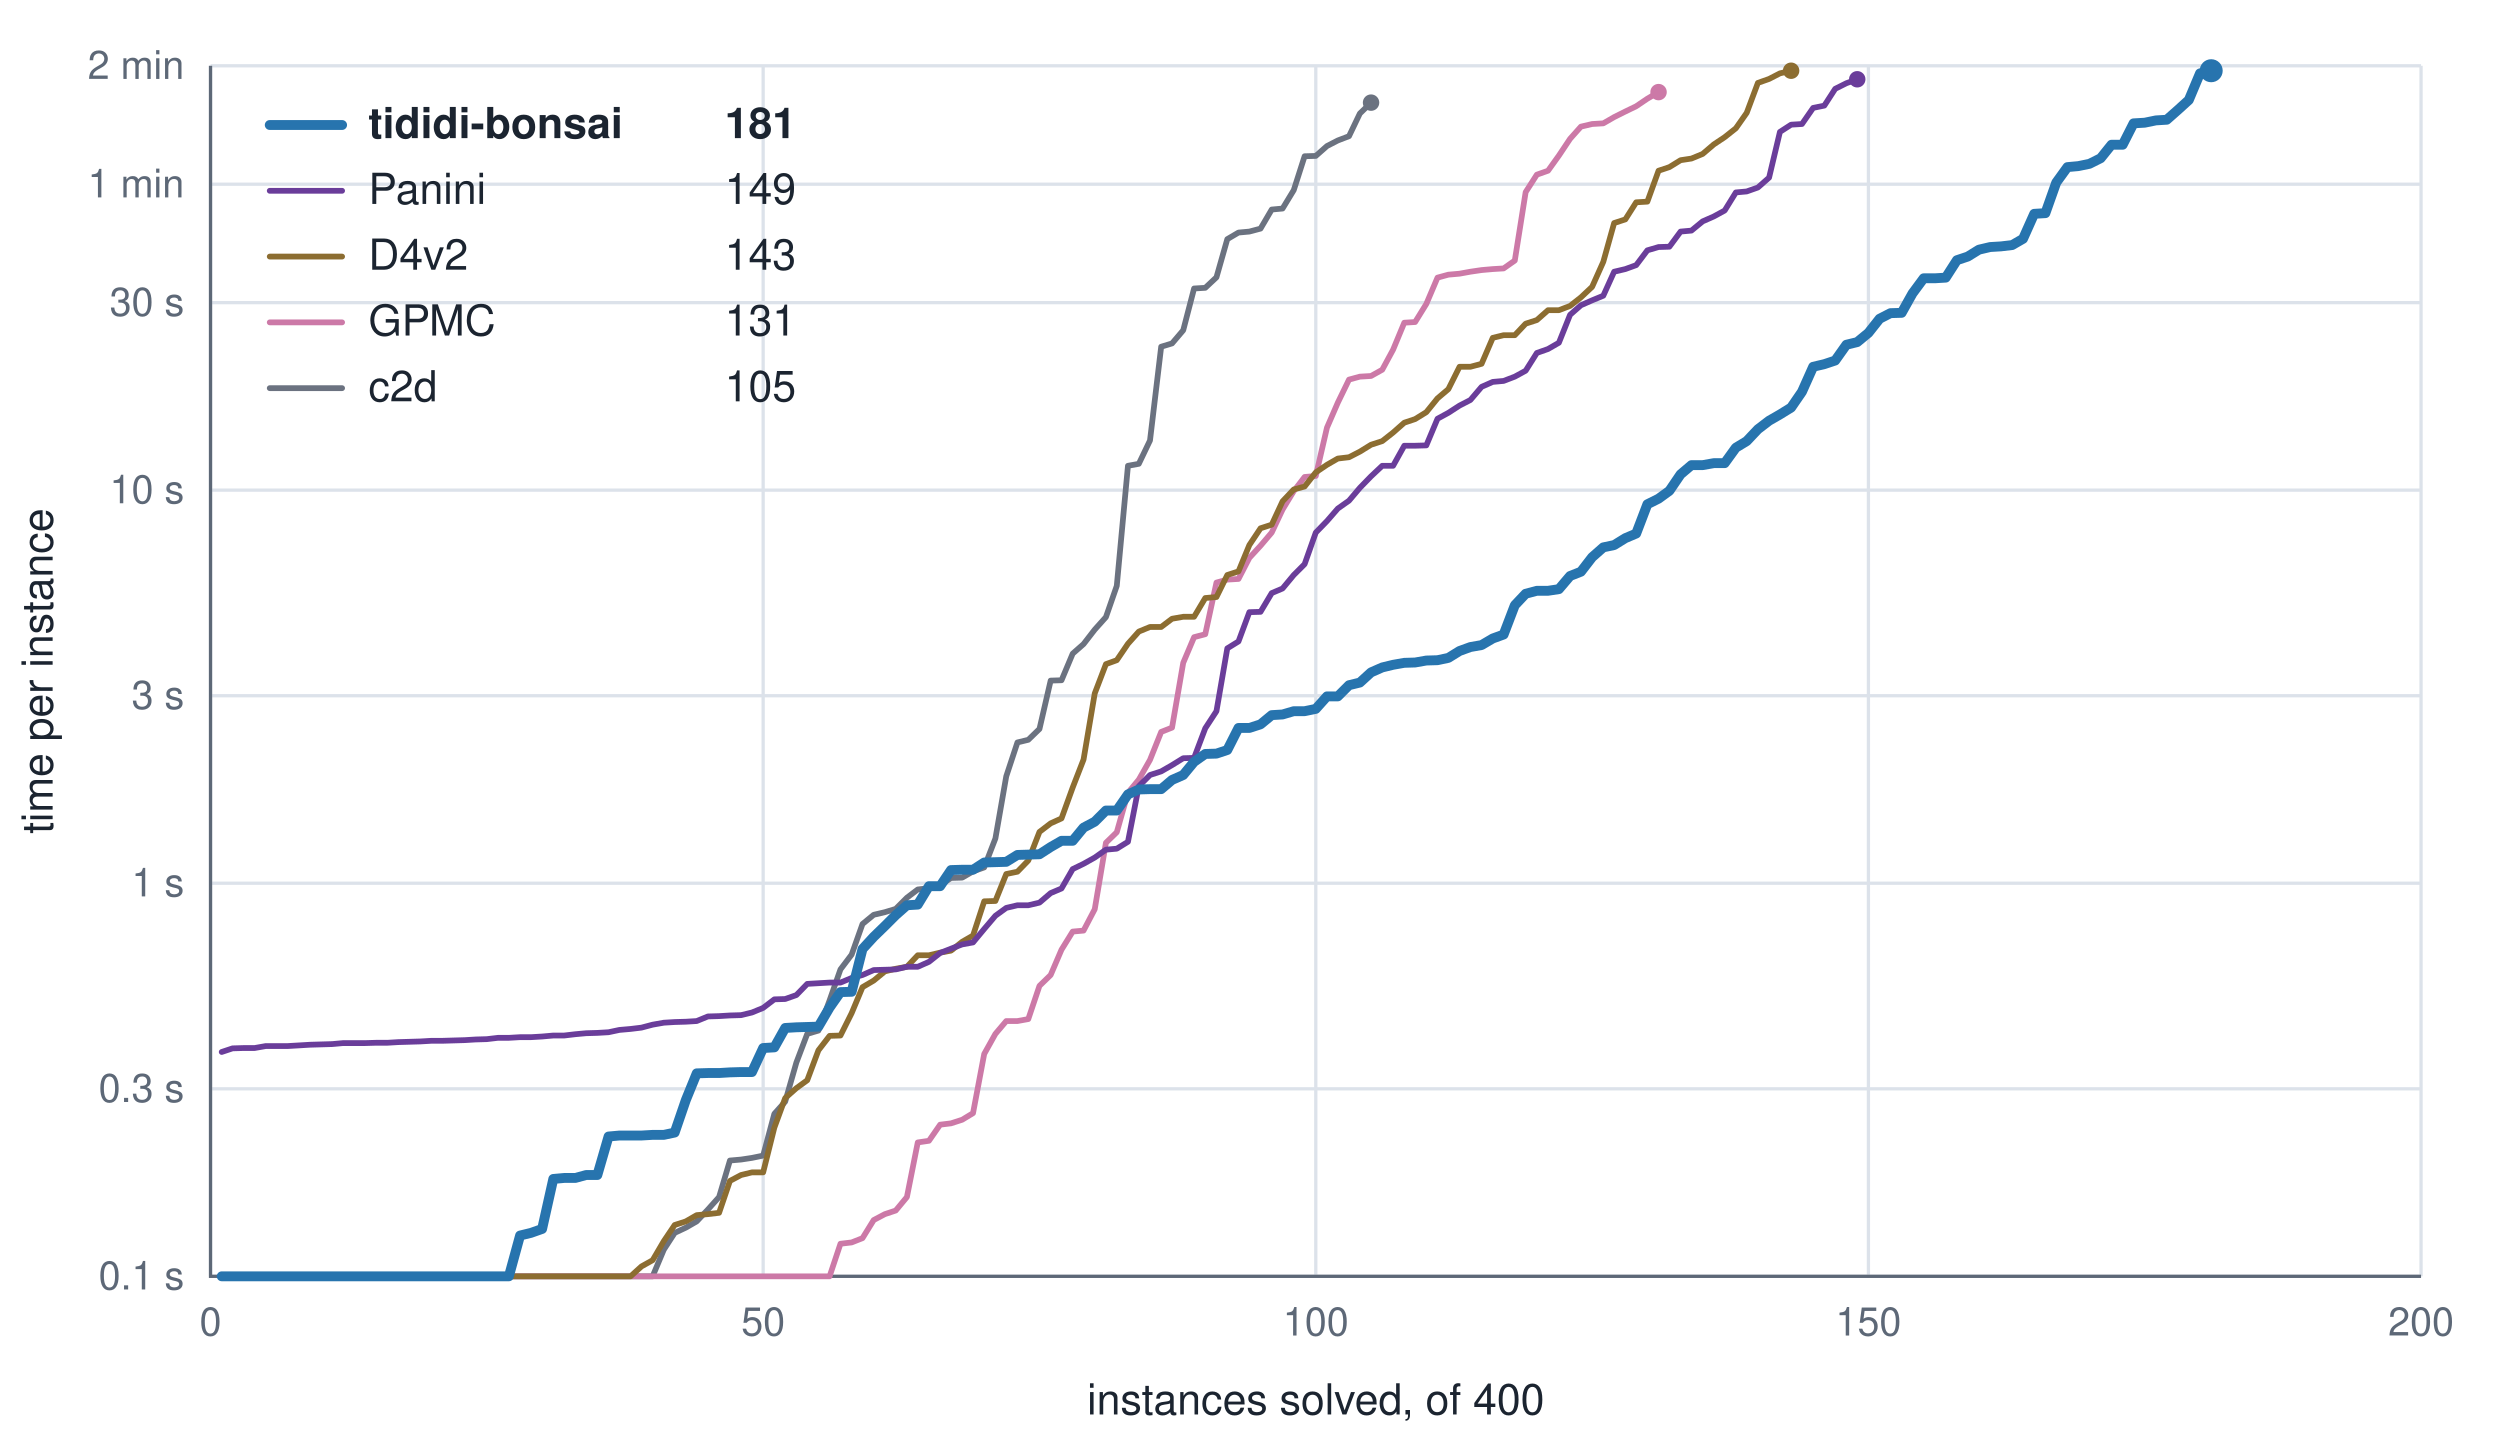
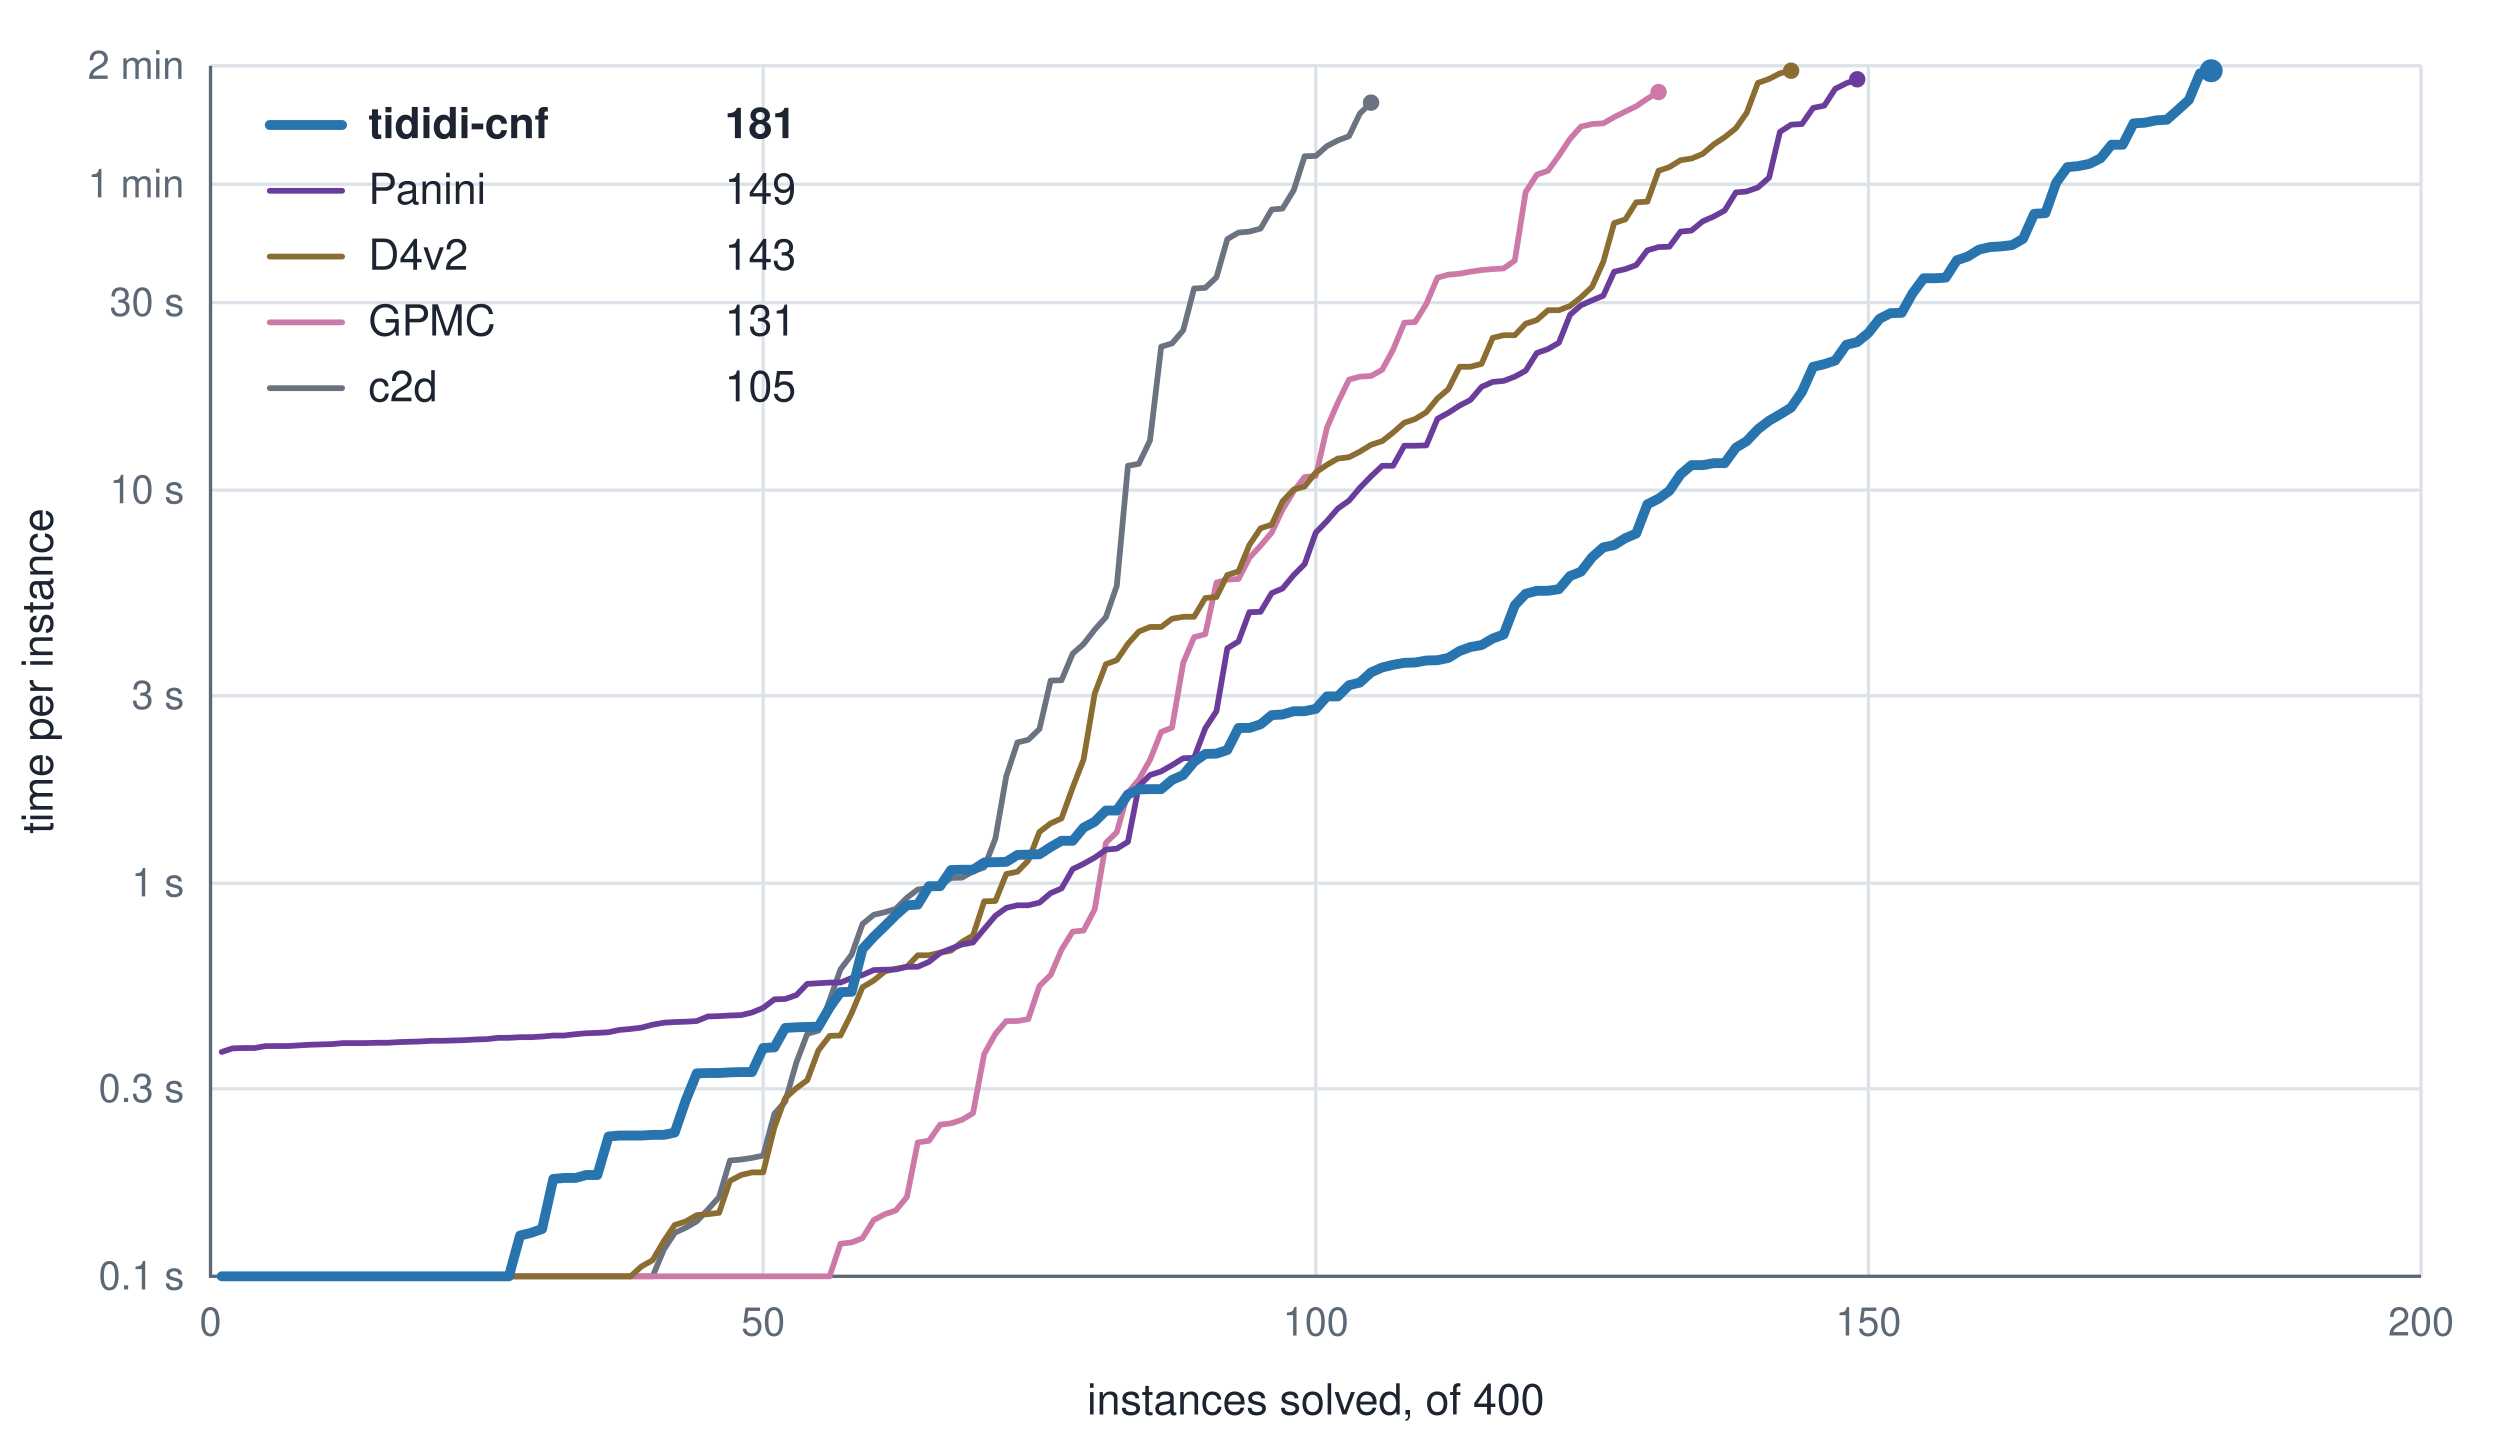
<svg xmlns="http://www.w3.org/2000/svg" viewBox="0 0 760 440" width="760" height="440" role="img" aria-labelledby="t d" font-family="system-ui, -apple-system, Segoe UI, Helvetica, Arial, sans-serif">
  <style>
.ink{fill:#1b2430}.muted{fill:#5d6877}.grid{stroke:#dce2ea}.axis{stroke:#5d6877}.c0{stroke:#2774AE}.f0{fill:#2774AE}.c1{stroke:#6A3D9A}.f1{fill:#6A3D9A}.c2{stroke:#8C6D31}.f2{fill:#8C6D31}.c3{stroke:#CC79A7}.f3{fill:#CC79A7}.c4{stroke:#6B7280}.f4{fill:#6B7280}
@media (prefers-color-scheme: dark){.ink{fill:#e6edf3}.muted{fill:#9da7b3}.grid{stroke:#30363d}.axis{stroke:#9da7b3}.c0{stroke:#58A6FF}.f0{fill:#58A6FF}.c1{stroke:#B39DDB}.f1{fill:#B39DDB}.c2{stroke:#C9A66B}.f2{fill:#C9A66B}.c3{stroke:#E0A3C8}.f3{fill:#E0A3C8}.c4{stroke:#B0B6BF}.f4{fill:#B0B6BF}}
</style>
  <line class="grid" x1="64" x2="736" y1="388.0" y2="388.0" stroke-width="1" />
  <text class="muted" x="56" y="392.0" font-size="12" text-anchor="end">0.1 s</text>
  <line class="grid" x1="64" x2="736" y1="331.0" y2="331.0" stroke-width="1" />
  <text class="muted" x="56" y="335.0" font-size="12" text-anchor="end">0.3 s</text>
  <line class="grid" x1="64" x2="736" y1="268.5" y2="268.5" stroke-width="1" />
  <text class="muted" x="56" y="272.5" font-size="12" text-anchor="end">1 s</text>
  <line class="grid" x1="64" x2="736" y1="211.5" y2="211.5" stroke-width="1" />
  <text class="muted" x="56" y="215.5" font-size="12" text-anchor="end">3 s</text>
  <line class="grid" x1="64" x2="736" y1="149.0" y2="149.0" stroke-width="1" />
  <text class="muted" x="56" y="153.0" font-size="12" text-anchor="end">10 s</text>
  <line class="grid" x1="64" x2="736" y1="92.0" y2="92.0" stroke-width="1" />
  <text class="muted" x="56" y="96.0" font-size="12" text-anchor="end">30 s</text>
  <line class="grid" x1="64" x2="736" y1="56.0" y2="56.0" stroke-width="1" />
  <text class="muted" x="56" y="60.0" font-size="12" text-anchor="end">1 min</text>
  <line class="grid" x1="64" x2="736" y1="20.0" y2="20.0" stroke-width="1" />
  <text class="muted" x="56" y="24.0" font-size="12" text-anchor="end">2 min</text>
  <line class="grid" x1="64.0" x2="64.0" y1="20" y2="388" stroke-width="1" />
  <text class="muted" x="64.0" y="406" font-size="12" text-anchor="middle">0</text>
  <line class="grid" x1="232.0" x2="232.0" y1="20" y2="388" stroke-width="1" />
  <text class="muted" x="232.0" y="406" font-size="12" text-anchor="middle">50</text>
  <line class="grid" x1="400.0" x2="400.0" y1="20" y2="388" stroke-width="1" />
  <text class="muted" x="400.0" y="406" font-size="12" text-anchor="middle">100</text>
  <line class="grid" x1="568.0" x2="568.0" y1="20" y2="388" stroke-width="1" />
  <text class="muted" x="568.0" y="406" font-size="12" text-anchor="middle">150</text>
  <line class="grid" x1="736.0" x2="736.0" y1="20" y2="388" stroke-width="1" />
  <text class="muted" x="736.0" y="406" font-size="12" text-anchor="middle">200</text>
  <path class="axis" d="M64 20V388H736" fill="none" stroke-width="1" />
  <text class="ink" x="400.0" y="430" font-size="13" text-anchor="middle">instances solved, of 400</text>
  <text class="ink" transform="translate(16 204.0) rotate(-90)" font-size="13" text-anchor="middle">time per instance</text>
  <polyline class="c4" points="67.4,388.0 70.7,388.0 74.1,388.0 77.4,388.0 80.8,388.0 84.2,388.0 87.5,388.0 90.9,388.0 94.2,388.0 97.6,388.0 101.0,388.0 104.3,388.0 107.7,388.0 111.0,388.0 114.4,388.0 117.8,388.0 121.1,388.0 124.5,388.0 127.8,388.0 131.2,388.0 134.6,388.0 137.9,388.0 141.3,388.0 144.6,388.0 148.0,388.0 151.4,388.0 154.7,388.0 158.1,388.0 161.4,388.0 164.8,388.0 168.2,388.0 171.5,388.0 174.9,388.0 178.2,388.0 181.6,388.0 185.0,388.0 188.3,388.0 191.7,388.0 195.0,388.0 198.4,388.0 201.8,379.9 205.1,374.8 208.5,373.2 211.8,371.3 215.2,367.7 218.6,363.9 221.9,352.8 225.3,352.5 228.6,352.0 232.0,351.3 235.4,338.6 238.7,334.9 242.1,323.0 245.4,314.3 248.8,313.3 252.2,304.1 255.5,294.7 258.9,290.2 262.2,280.9 265.6,278.1 269.0,277.3 272.3,276.3 275.7,272.9 279.0,270.4 282.4,270.0 285.8,269.2 289.1,266.9 292.5,266.8 295.8,264.9 299.2,263.7 302.6,254.9 305.9,236.0 309.3,225.7 312.6,224.9 316.0,221.6 319.4,206.9 322.7,206.8 326.1,198.7 329.4,195.8 332.8,191.4 336.2,187.6 339.5,178.1 342.9,141.6 346.2,141.0 349.6,133.9 353.0,105.4 356.3,104.4 359.7,100.4 363.0,87.7 366.4,87.5 369.8,84.3 373.1,72.7 376.5,70.7 379.8,70.4 383.2,69.5 386.6,63.7 389.9,63.4 393.3,57.8 396.6,47.5 400.0,47.4 403.4,44.4 406.7,42.7 410.1,41.4 413.4,34.5 416.8,31.2" fill="none" stroke-width="1.75" stroke-linejoin="round" stroke-linecap="round" />
  <circle class="f4" cx="416.8" cy="31.2" r="2.5" />
  <polyline class="c3" points="67.4,388.0 70.7,388.0 74.1,388.0 77.4,388.0 80.8,388.0 84.2,388.0 87.5,388.0 90.9,388.0 94.2,388.0 97.6,388.0 101.0,388.0 104.3,388.0 107.7,388.0 111.0,388.0 114.4,388.0 117.8,388.0 121.1,388.0 124.5,388.0 127.8,388.0 131.2,388.0 134.6,388.0 137.9,388.0 141.3,388.0 144.6,388.0 148.0,388.0 151.4,388.0 154.7,388.0 158.1,388.0 161.4,388.0 164.8,388.0 168.2,388.0 171.5,388.0 174.9,388.0 178.2,388.0 181.6,388.0 185.0,388.0 188.3,388.0 191.7,388.0 195.0,388.0 198.4,388.0 201.8,388.0 205.1,388.0 208.5,388.0 211.8,388.0 215.2,388.0 218.6,388.0 221.9,388.0 225.3,388.0 228.6,388.0 232.0,388.0 235.4,388.0 238.7,388.0 242.1,388.0 245.4,388.0 248.8,388.0 252.2,388.0 255.5,378.1 258.9,377.7 262.2,376.4 265.6,370.9 269.0,369.1 272.3,368.0 275.7,363.9 279.0,347.3 282.4,346.8 285.8,341.9 289.1,341.5 292.5,340.4 295.8,338.4 299.2,320.4 302.6,314.3 305.9,310.4 309.3,310.4 312.6,309.8 316.0,299.7 319.4,296.4 322.7,288.7 326.1,283.2 329.4,282.9 332.8,276.4 336.2,256.2 339.5,253.0 342.9,241.0 346.2,237.0 349.6,231.0 353.0,222.5 356.3,221.2 359.7,201.5 363.0,193.7 366.4,192.8 369.8,177.1 373.1,176.2 376.5,176.0 379.8,169.6 383.2,165.9 386.6,161.9 389.9,154.9 393.3,149.3 396.6,145.0 400.0,144.7 403.4,130.0 406.7,122.4 410.1,115.4 413.4,114.5 416.8,114.3 420.2,112.4 423.5,106.3 426.9,98.1 430.2,97.9 433.6,92.4 437.0,84.4 440.3,83.5 443.7,83.2 447.0,82.6 450.4,82.1 453.8,81.8 457.1,81.6 460.5,79.2 463.8,58.4 467.2,53.1 470.6,51.9 473.9,47.3 477.3,42.2 480.6,38.5 484.0,37.7 487.4,37.5 490.7,35.6 494.1,33.9 497.4,32.3 500.8,30.0 504.2,28.0" fill="none" stroke-width="1.75" stroke-linejoin="round" stroke-linecap="round" />
  <circle class="f3" cx="504.2" cy="28.0" r="2.5" />
  <polyline class="c2" points="67.4,388.0 70.7,388.0 74.1,388.0 77.4,388.0 80.8,388.0 84.2,388.0 87.5,388.0 90.9,388.0 94.2,388.0 97.6,388.0 101.0,388.0 104.3,388.0 107.7,388.0 111.0,388.0 114.4,388.0 117.8,388.0 121.1,388.0 124.5,388.0 127.8,388.0 131.2,388.0 134.6,388.0 137.9,388.0 141.3,388.0 144.6,388.0 148.0,388.0 151.4,388.0 154.7,388.0 158.1,388.0 161.4,388.0 164.8,388.0 168.2,388.0 171.5,388.0 174.9,388.0 178.2,388.0 181.6,388.0 185.0,388.0 188.3,388.0 191.7,388.0 195.0,385.0 198.4,383.1 201.8,377.3 205.1,372.4 208.5,371.3 211.8,369.4 215.2,369.1 218.6,368.7 221.9,359.0 225.3,357.2 228.6,356.4 232.0,356.4 235.4,342.8 238.7,333.8 242.1,330.8 245.4,328.4 248.8,319.3 252.2,314.9 255.5,314.8 258.9,308.0 262.2,300.1 265.6,298.1 269.0,295.3 272.3,294.5 275.7,293.9 279.0,290.4 282.4,290.4 285.8,289.6 289.1,289.0 292.5,286.3 295.8,284.4 299.2,274.0 302.6,273.9 305.9,265.7 309.3,265.0 312.6,261.6 316.0,252.9 319.4,250.3 322.7,248.8 326.1,239.4 329.4,230.9 332.8,210.8 336.2,201.9 339.5,200.7 342.9,195.7 346.2,192.0 349.6,190.6 353.0,190.6 356.3,188.1 359.7,187.5 363.0,187.5 366.4,181.8 369.8,181.5 373.1,174.8 376.5,173.7 379.8,165.7 383.2,160.6 386.6,159.5 389.9,152.4 393.3,148.8 396.6,147.9 400.0,143.6 403.4,141.3 406.7,139.4 410.1,139.0 413.4,137.3 416.8,135.2 420.2,134.1 423.5,131.5 426.9,128.5 430.2,127.4 433.6,125.3 437.0,121.1 440.3,118.3 443.7,111.5 447.0,111.5 450.4,110.6 453.8,102.7 457.1,101.9 460.5,101.9 463.8,98.4 467.2,97.3 470.6,94.3 473.9,94.3 477.3,93.0 480.6,90.4 484.0,87.2 487.4,79.6 490.7,67.8 494.1,66.7 497.4,61.5 500.8,61.3 504.2,51.9 507.5,50.8 510.9,48.7 514.2,48.2 517.6,46.8 521.0,43.9 524.3,41.7 527.7,39.0 531.0,34.3 534.4,25.2 537.8,24.0 541.1,22.3 544.5,21.5" fill="none" stroke-width="1.75" stroke-linejoin="round" stroke-linecap="round" />
  <circle class="f2" cx="544.5" cy="21.5" r="2.5" />
  <polyline class="c1" points="67.4,319.8 70.7,318.7 74.1,318.6 77.4,318.6 80.8,318.0 84.2,318.0 87.5,318.0 90.9,317.8 94.2,317.6 97.6,317.5 101.0,317.4 104.3,317.1 107.7,317.1 111.0,317.1 114.4,317.0 117.8,317.0 121.1,316.8 124.5,316.7 127.8,316.6 131.2,316.4 134.6,316.4 137.9,316.3 141.3,316.2 144.6,316.0 148.0,315.9 151.4,315.5 154.7,315.5 158.1,315.3 161.4,315.3 164.8,315.1 168.2,314.8 171.5,314.8 174.9,314.4 178.2,314.1 181.6,314.0 185.0,313.8 188.3,313.1 191.7,312.8 195.0,312.4 198.4,311.5 201.8,310.9 205.1,310.7 208.5,310.6 211.8,310.4 215.2,309.0 218.6,308.9 221.9,308.7 225.3,308.6 228.6,307.8 232.0,306.4 235.4,303.8 238.7,303.7 242.1,302.5 245.4,299.1 248.8,298.9 252.2,298.7 255.5,298.7 258.9,297.3 262.2,296.4 265.6,294.9 269.0,294.8 272.3,294.7 275.7,293.9 279.0,293.9 282.4,292.4 285.8,289.7 289.1,288.4 292.5,287.1 295.8,286.5 299.2,282.4 302.6,278.4 305.9,276.0 309.3,275.2 312.6,275.2 316.0,274.4 319.4,271.5 322.7,270.1 326.1,264.2 329.4,262.6 332.8,260.7 336.2,258.3 339.5,258.0 342.9,255.9 346.2,239.0 349.6,235.6 353.0,234.5 356.3,232.6 359.7,230.5 363.0,230.4 366.4,221.4 369.8,216.2 373.1,197.1 376.5,195.0 379.8,186.1 383.2,186.0 386.6,180.3 389.9,178.9 393.3,174.8 396.6,171.5 400.0,161.9 403.4,158.4 406.7,154.6 410.1,152.2 413.4,148.3 416.8,144.8 420.2,141.6 423.5,141.6 426.9,135.5 430.2,135.5 433.6,135.4 437.0,127.3 440.3,125.5 443.7,123.3 447.0,121.6 450.4,117.6 453.8,116.1 457.1,115.8 460.5,114.5 463.8,112.7 467.2,107.3 470.6,106.1 473.9,104.2 477.3,95.7 480.6,92.8 484.0,91.3 487.4,89.9 490.7,82.6 494.1,81.8 497.4,80.6 500.8,76.1 504.2,75.1 507.5,75.0 510.9,70.4 514.2,70.1 517.6,67.3 521.0,65.8 524.3,64.0 527.7,58.5 531.0,58.2 534.4,57.0 537.8,54.0 541.1,40.1 544.5,37.9 547.8,37.7 551.2,32.8 554.6,32.1 557.9,27.0 561.3,25.3 564.6,24.1" fill="none" stroke-width="1.75" stroke-linejoin="round" stroke-linecap="round" />
  <circle class="f1" cx="564.6" cy="24.1" r="2.5" />
  <polyline class="c0" points="67.4,388.0 70.7,388.0 74.1,388.0 77.4,388.0 80.8,388.0 84.2,388.0 87.5,388.0 90.9,388.0 94.2,388.0 97.6,388.0 101.0,388.0 104.3,388.0 107.7,388.0 111.0,388.0 114.4,388.0 117.8,388.0 121.1,388.0 124.5,388.0 127.8,388.0 131.2,388.0 134.6,388.0 137.9,388.0 141.3,388.0 144.6,388.0 148.0,388.0 151.4,388.0 154.7,388.0 158.1,375.6 161.4,374.8 164.8,373.6 168.2,358.4 171.5,358.1 174.9,358.1 178.2,357.2 181.6,357.2 185.0,345.5 188.3,345.2 191.7,345.2 195.0,345.2 198.4,345.0 201.8,345.0 205.1,344.3 208.5,334.4 211.8,326.3 215.2,326.2 218.6,326.2 221.9,326.0 225.3,325.9 228.6,325.9 232.0,318.6 235.4,318.4 238.7,312.5 242.1,312.3 245.4,312.2 248.8,312.1 252.2,306.3 255.5,301.6 258.9,301.5 262.2,288.5 265.6,284.8 269.0,281.5 272.3,278.2 275.7,275.2 279.0,275.0 282.4,269.4 285.8,269.4 289.1,264.5 292.5,264.4 295.8,264.4 299.2,262.2 302.6,262.1 305.9,262.0 309.3,259.9 312.6,259.8 316.0,259.7 319.4,257.5 322.7,255.6 326.1,255.6 329.4,251.6 332.8,249.8 336.2,246.4 339.5,246.4 342.9,241.5 346.2,240.0 349.6,239.9 353.0,239.9 356.3,237.1 359.7,235.6 363.0,231.6 366.4,229.2 369.8,229.1 373.1,228.0 376.5,221.3 379.8,221.3 383.2,220.2 386.6,217.4 389.9,217.2 393.3,216.2 396.6,216.2 400.0,215.5 403.4,211.7 406.7,211.7 410.1,208.3 413.4,207.5 416.8,204.4 420.2,202.9 423.5,202.1 426.9,201.5 430.2,201.4 433.6,200.8 437.0,200.7 440.3,200.0 443.7,197.9 447.0,196.7 450.4,196.1 453.8,194.1 457.1,192.9 460.5,184.0 463.8,180.5 467.2,179.6 470.6,179.6 473.9,179.1 477.3,175.1 480.6,173.8 484.0,169.4 487.4,166.4 490.7,165.7 494.1,163.6 497.4,162.2 500.8,153.3 504.2,151.6 507.5,149.2 510.9,144.2 514.2,141.4 517.6,141.4 521.0,140.8 524.3,140.8 527.7,136.1 531.0,134.1 534.4,130.5 537.8,127.9 541.1,126.0 544.5,123.9 547.8,119.1 551.2,111.5 554.6,110.7 557.9,109.6 561.3,104.8 564.6,104.0 568.0,101.2 571.4,96.9 574.7,95.2 578.1,95.1 581.4,89.2 584.8,84.6 588.2,84.6 591.5,84.4 594.9,79.1 598.2,78.0 601.6,75.9 605.0,75.1 608.3,74.9 611.7,74.5 615.0,72.6 618.4,65.0 621.8,64.8 625.1,55.5 628.5,50.8 631.8,50.5 635.2,49.8 638.6,48.1 641.9,44.0 645.3,44.0 648.6,37.5 652.0,37.3 655.4,36.6 658.7,36.4 662.1,33.4 665.4,30.4 668.8,22.3 672.2,21.5" fill="none" stroke-width="3" stroke-linejoin="round" stroke-linecap="round" />
  <circle class="f0" cx="672.2" cy="21.5" r="3.5" />
  <line class="c0" x1="82" x2="104" y1="38" y2="38" stroke-width="3" stroke-linecap="round" />
-   <text class="ink" x="112" y="42" font-size="13" font-weight="600">tididi-bonsai</text>
+   <text class="ink" x="112" y="42" font-size="13" font-weight="600">tididi-cnf</text>
  <text class="ink" x="242" y="42" font-size="13" text-anchor="end" font-weight="600">181</text>
  <line class="c1" x1="82" x2="104" y1="58" y2="58" stroke-width="1.75" stroke-linecap="round" />
  <text class="ink" x="112" y="62" font-size="13">Panini</text>
  <text class="ink" x="242" y="62" font-size="13" text-anchor="end">149</text>
  <line class="c2" x1="82" x2="104" y1="78" y2="78" stroke-width="1.75" stroke-linecap="round" />
  <text class="ink" x="112" y="82" font-size="13">D4v2</text>
  <text class="ink" x="242" y="82" font-size="13" text-anchor="end">143</text>
  <line class="c3" x1="82" x2="104" y1="98" y2="98" stroke-width="1.75" stroke-linecap="round" />
  <text class="ink" x="112" y="102" font-size="13">GPMC</text>
  <text class="ink" x="242" y="102" font-size="13" text-anchor="end">131</text>
  <line class="c4" x1="82" x2="104" y1="118" y2="118" stroke-width="1.75" stroke-linecap="round" />
  <text class="ink" x="112" y="122" font-size="13">c2d</text>
  <text class="ink" x="242" y="122" font-size="13" text-anchor="end">105</text>
</svg>
